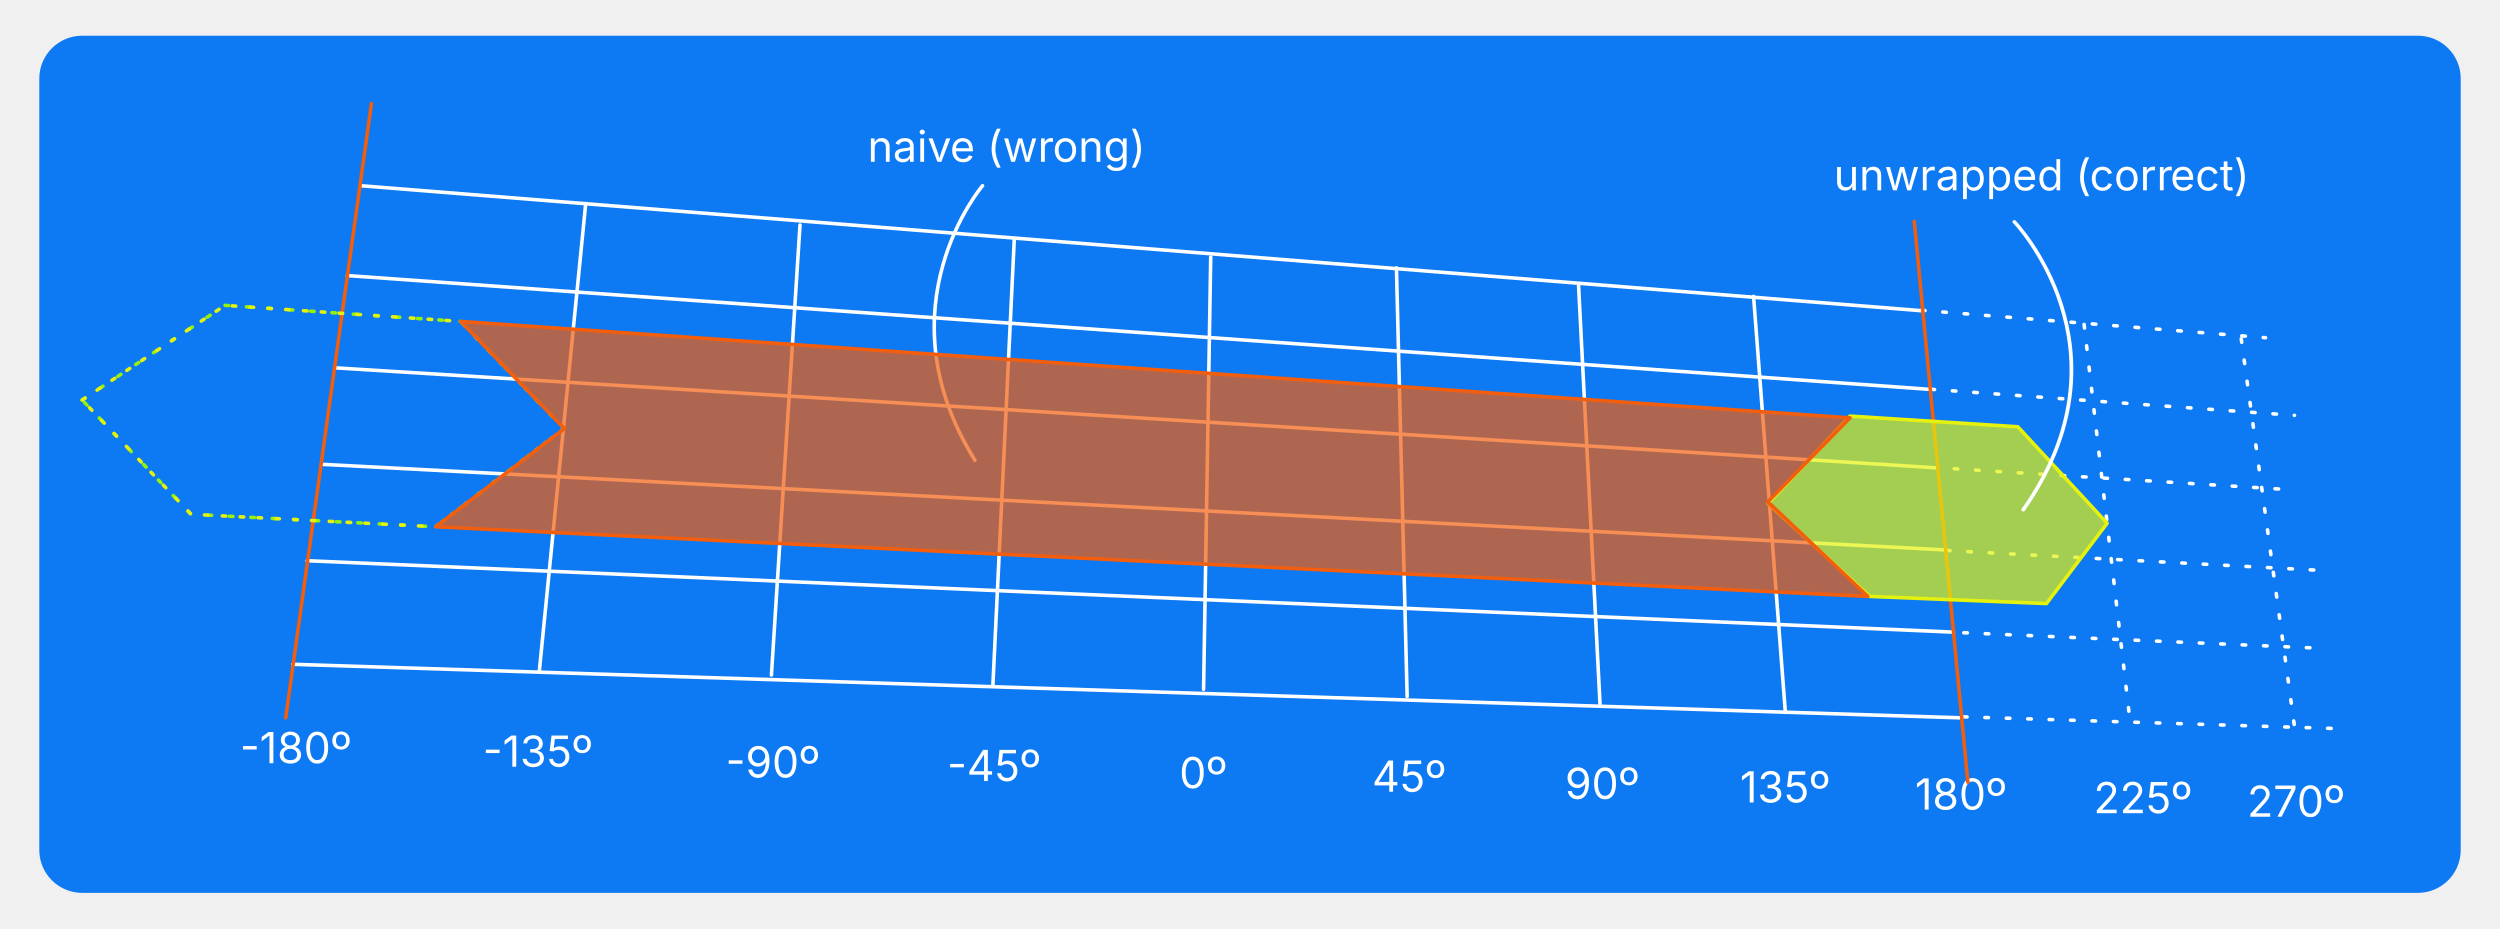
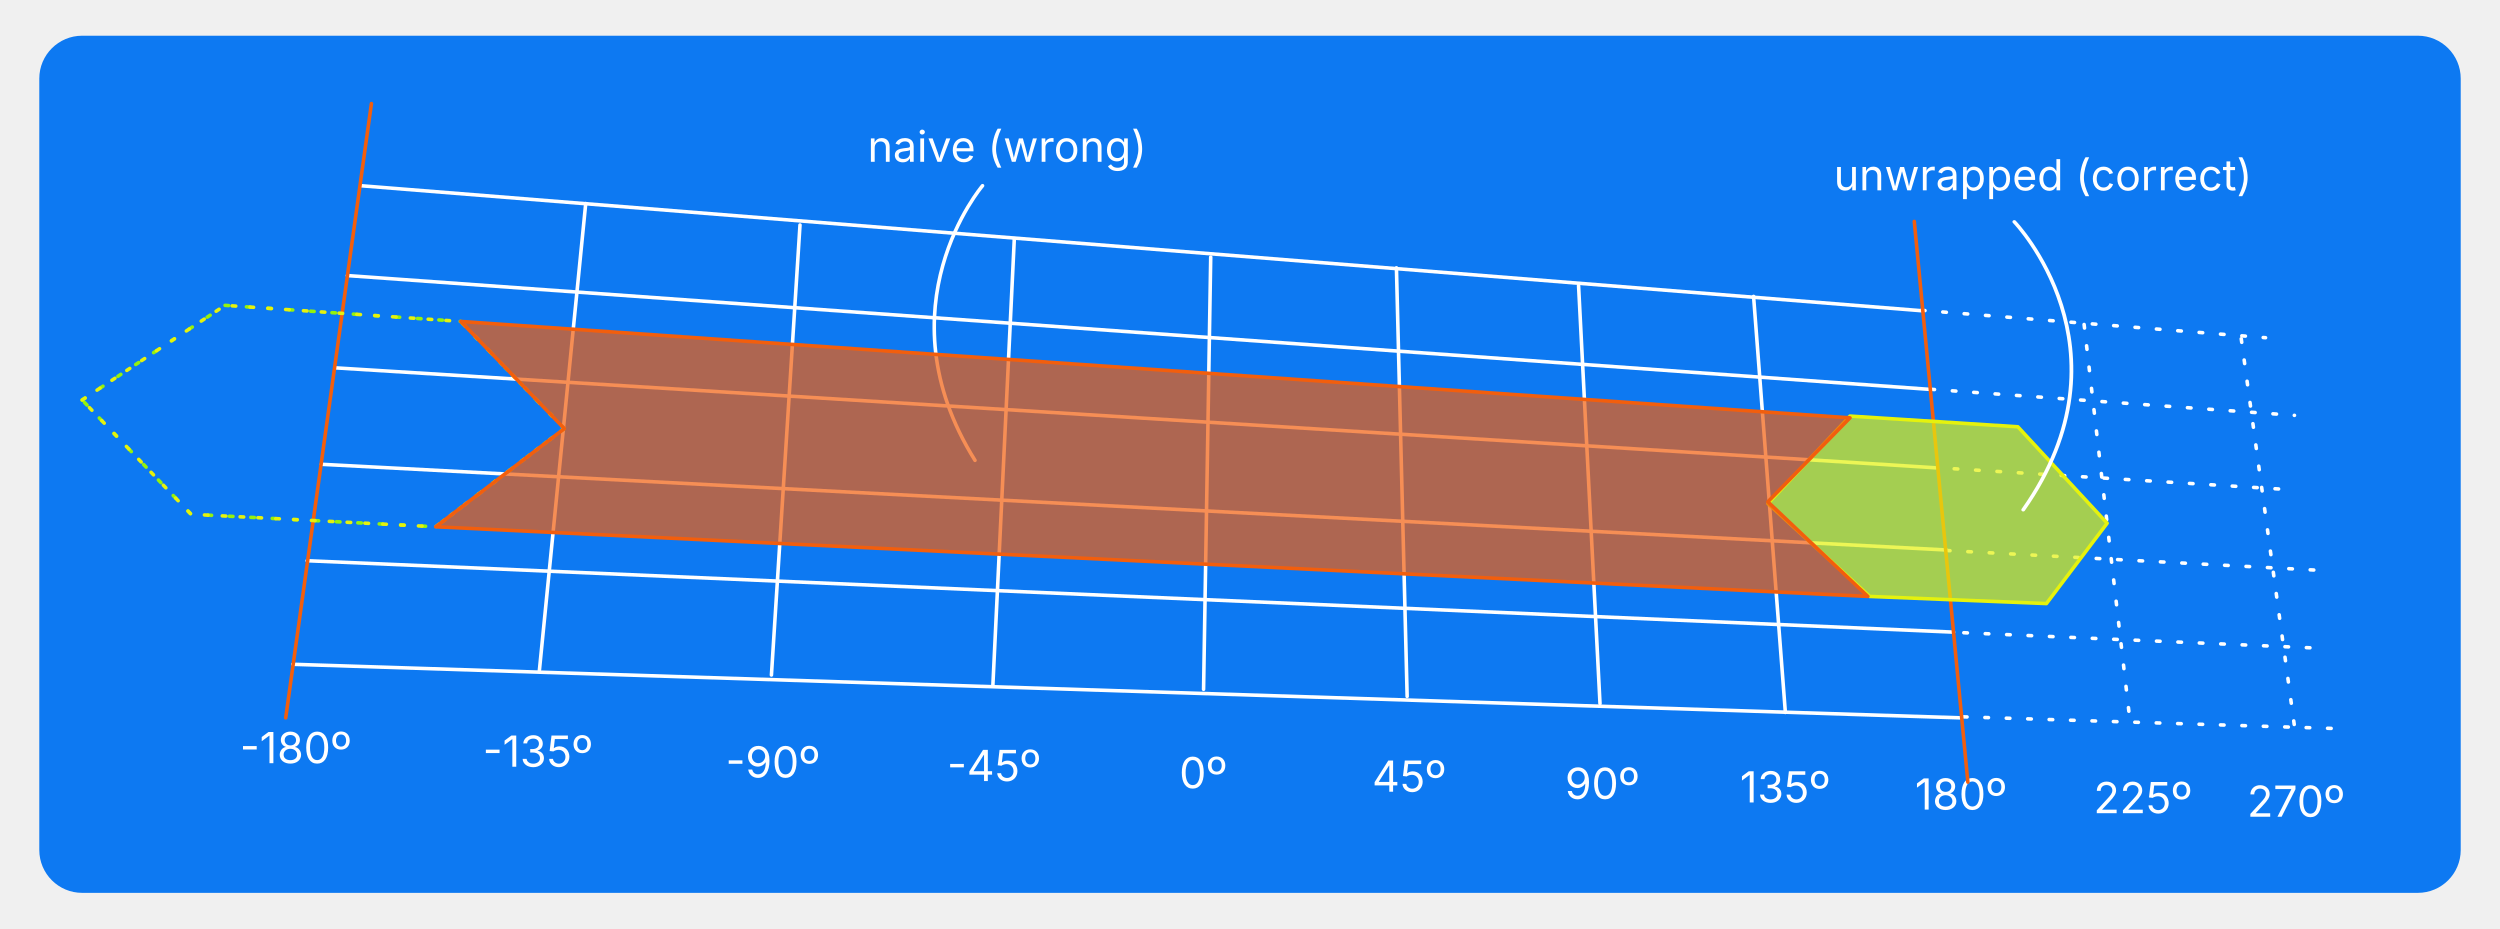
<svg xmlns="http://www.w3.org/2000/svg" xml:space="preserve" style="fill-rule:evenodd;clip-rule:evenodd;stroke-linecap:round;stroke-linejoin:round;stroke-miterlimit:1.5" viewBox="0 0 700 260">
  <path d="M663 45c0-13.8-4.19-25-9.35-25h-509.3c-5.16 0-9.35 11.2-9.35 25v450c0 13.8 4.19 25 9.34 25h509.31c5.16 0 9.35-11.2 9.35-25z" style="fill:#0d79f2" transform="matrix(1.28409 0 0 .48 -162.35 .4)" />
  <path d="m593 367-461-20" style="fill:none;stroke:#fff;stroke-width:1px" transform="translate(-46 -190)" />
  <path d="M692.78 371.38 593 367.04" style="fill:none;stroke:#fff;stroke-width:1px;stroke-dasharray:1,5,0,0" transform="translate(-46 -190)" />
  <path d="m136 320 455 24" style="fill:none;stroke:#fff;stroke-width:1px" transform="translate(-46 -190)" />
  <path d="m591 344.14 107.72 5.72" style="fill:none;stroke:#fff;stroke-width:1px;stroke-dasharray:1,5,0,0" transform="translate(-46 -190)" />
  <path d="M143.27 267.16 586 299" style="fill:none;stroke:#fff;stroke-width:1px" transform="translate(-46 -190)" />
  <path d="m586.67 299 101.78 7.3" style="fill:none;stroke:#fff;stroke-width:1px;stroke-dasharray:1,5,0,0" transform="translate(-46 -190)" />
  <path d="M588 321c2 0-448.04-28-448.04-28" style="fill:none;stroke:#fff;stroke-width:1px" transform="translate(-46 -190)" />
  <path d="m684 326.91-95.5-5.95" style="fill:none;stroke:#fff;stroke-width:1px;stroke-dasharray:1,5,0,0" transform="translate(-46 -190)" />
  <path d="M.07-.4h.32v.08H.07z" style="fill:#fff;fill-rule:nonzero" transform="matrix(12 0 0 12 67.2 213.7)" />
  <text style="font-family:&quot;Inter-Regular&quot;,&quot;Inter&quot;;font-size:12px;fill:#fff" transform="translate(72.72 213.69)">180º</text>
  <path d="M.07-.4h.32v.08H.07z" style="fill:#fff;fill-rule:nonzero" transform="matrix(12 0 0 12 135.2 214.7)" />
  <text style="font-family:&quot;Inter-Regular&quot;,&quot;Inter&quot;;font-size:12px;fill:#fff" transform="translate(140.72 214.69)">135º</text>
  <path d="M.07-.4h.32v.08H.07z" style="fill:#fff;fill-rule:nonzero" transform="matrix(12 0 0 12 203.2 217.7)" />
  <text style="font-family:&quot;Inter-Regular&quot;,&quot;Inter&quot;;font-size:12px;fill:#fff" transform="translate(208.72 217.69)">90º</text>
  <path d="M.07-.4h.32v.08H.07z" style="fill:#fff;fill-rule:nonzero" transform="matrix(12 0 0 12 265.2 218.7)" />
  <text style="font-family:&quot;Inter-Regular&quot;,&quot;Inter&quot;;font-size:12px;fill:#fff" transform="translate(270.72 218.69)">45º</text>
  <text style="font-family:&quot;Inter-Regular&quot;,&quot;Inter&quot;;font-size:12px;fill:#fff" transform="translate(330.19 220.69)">0º</text>
  <text style="font-family:&quot;Inter-Regular&quot;,&quot;Inter&quot;;font-size:12px;fill:#fff" transform="translate(384.19 221.69)">45º</text>
  <text style="font-family:&quot;Inter-Regular&quot;,&quot;Inter&quot;;font-size:12px;fill:#fff" transform="translate(438.19 223.69)">90º</text>
  <text style="font-family:&quot;Inter-Regular&quot;,&quot;Inter&quot;;font-size:12px;fill:#fff" transform="translate(487.19 224.69)">135º</text>
  <text style="font-family:&quot;Inter-Regular&quot;,&quot;Inter&quot;;font-size:12px;fill:#fff" transform="translate(536.19 226.69)">180º</text>
  <text style="font-family:&quot;Inter-Regular&quot;,&quot;Inter&quot;;font-size:12px;fill:#fff" transform="translate(586.19 227.69)">225º</text>
  <text style="font-family:&quot;Inter-Regular&quot;,&quot;Inter&quot;;font-size:12px;fill:#fff" transform="translate(629.19 228.69)">27</text>
  <text style="font-family:&quot;Inter-Regular&quot;,&quot;Inter&quot;;font-size:12px;fill:#fff" transform="translate(643.12 228.69)">0º</text>
  <path d="m147 242 437 35" style="fill:none;stroke:#fff;stroke-width:1px" transform="translate(-46 -190)" />
  <path d="m584 276.88 96.35 7.68" style="fill:none;stroke:#fff;stroke-width:1px;stroke-dasharray:1,5,0,0" transform="translate(-46 -190)" />
  <path d="m595 391-467-15" style="fill:none;stroke:#fff;stroke-width:1px" transform="translate(-46 -190)" />
  <path d="M698.72 393.95 595 390.69" style="fill:none;stroke:#fff;stroke-width:1px;stroke-dasharray:1,5,0,0" transform="translate(-46 -190)" />
  <path d="m150 219-24 172m456-139 15 157" style="fill:none;stroke:#f25e0d;stroke-width:1px" transform="translate(-46 -190)" />
  <path d="m210 247-13 131" style="fill:none;stroke:#fff;stroke-width:1px" transform="translate(-46 -190)" />
  <path d="m205 252-8 126" style="fill:none;stroke:#fff;stroke-width:1px" transform="translate(19 -189)" />
  <path d="m203 253-6 125" style="fill:none;stroke:#fff;stroke-width:1px" transform="translate(81 -186)" />
  <path d="m199 257-2 121" style="fill:none;stroke:#fff;stroke-width:1px" transform="translate(140 -185)" />
  <path d="m194 258 3 120" style="fill:none;stroke:#fff;stroke-width:1px" transform="translate(197 -183)" />
  <path d="m191 261 6 117" style="fill:none;stroke:#fff;stroke-width:1px" transform="translate(251 -181)" />
  <path d="m188 263 8.9 116.48" style="fill:none;stroke:#fff;stroke-width:1px" transform="translate(303 -180)" />
  <path d="m188 263 12.9 111.48" style="fill:none;stroke:#fff;stroke-width:1px;stroke-dasharray:1,5,0,0" transform="translate(395.55 -172.14)" />
  <path d="m188 263 14.9 108.48" style="fill:none;stroke:#fff;stroke-width:1px;stroke-dasharray:1,5,0,0" transform="translate(439.55 -168.14)" />
  <path d="m69 302 40-26.5 66 4.5 29 30-36 27.5-68.5-3.5z" style="fill:none;stroke:#94f20d;stroke-width:1px;stroke-dasharray:1,5,0,0" transform="translate(-46 -190)" />
  <path d="m71 308 23-24.5 47 3 25 27-17 22.5-49.5-2z" style="fill:#e5f20d;fill-opacity:.7;stroke:#e5f20d;stroke-width:1px" transform="translate(424 -167)" />
-   <text style="font-family:&quot;Inter-Regular&quot;,&quot;Inter&quot;;font-size:12px;fill:#fff" transform="translate(242.93 45.3)">naiv</text>
-   <text style="font-family:&quot;Inter-Regular&quot;,&quot;Inter&quot;;font-size:12px;fill:#fff" transform="translate(266 45.3)">e (wr</text>
-   <text style="font-family:&quot;Inter-Regular&quot;,&quot;Inter&quot;;font-size:12px;fill:#fff" transform="translate(294.73 45.3)">ong)</text>
-   <text style="font-family:&quot;Inter-Regular&quot;,&quot;Inter&quot;;font-size:12px;fill:#fff" transform="translate(513.47 53.3)">unwrapped (</text>
-   <text style="font-family:&quot;Inter-Regular&quot;,&quot;Inter&quot;;font-size:12px;fill:#fff" transform="translate(585.09 53.3)">corr</text>
-   <text style="font-family:&quot;Inter-Regular&quot;,&quot;Inter&quot;;font-size:12px;fill:#fff" transform="translate(607.68 53.3)">ect)</text>
+   <text style="font-family:&quot;Inter-Regular&quot;,&quot;Inter&quot;;font-size:12px;fill:#fff" transform="translate(242.93 45.3)">naive (wrong)</text>
+   <text style="font-family:&quot;Inter-Regular&quot;,&quot;Inter&quot;;font-size:12px;fill:#fff" transform="translate(513.47 53.3)">unwrapped (correct)</text>
  <path d="M321.11 242s-28.96 33.89-2.11 76.9" style="fill:none;stroke:#fff;stroke-width:1px" transform="translate(-46 -190)" />
  <path d="M321.11 242s-28.96 33.89-2.11 76.9" style="fill:none;stroke:#fff;stroke-width:.89px" transform="matrix(-1.18329 0 0 1.04876 943.97 -191.7)" />
  <path d="m69 302 40-26.5 66 4.5 29 30-36 27.5-68.5-3.5z" style="fill:none;stroke:#e5f20d;stroke-width:1px;stroke-dasharray:1,4,0,0" transform="translate(-46 -190)" />
  <path d="m569 357-28-26.5 23-23.5-389-27 29 30-36 27.5z" style="fill:#f25e0d;fill-opacity:.7;stroke:#f25e0d;stroke-width:1px" transform="translate(-46 -190)" />
</svg>
